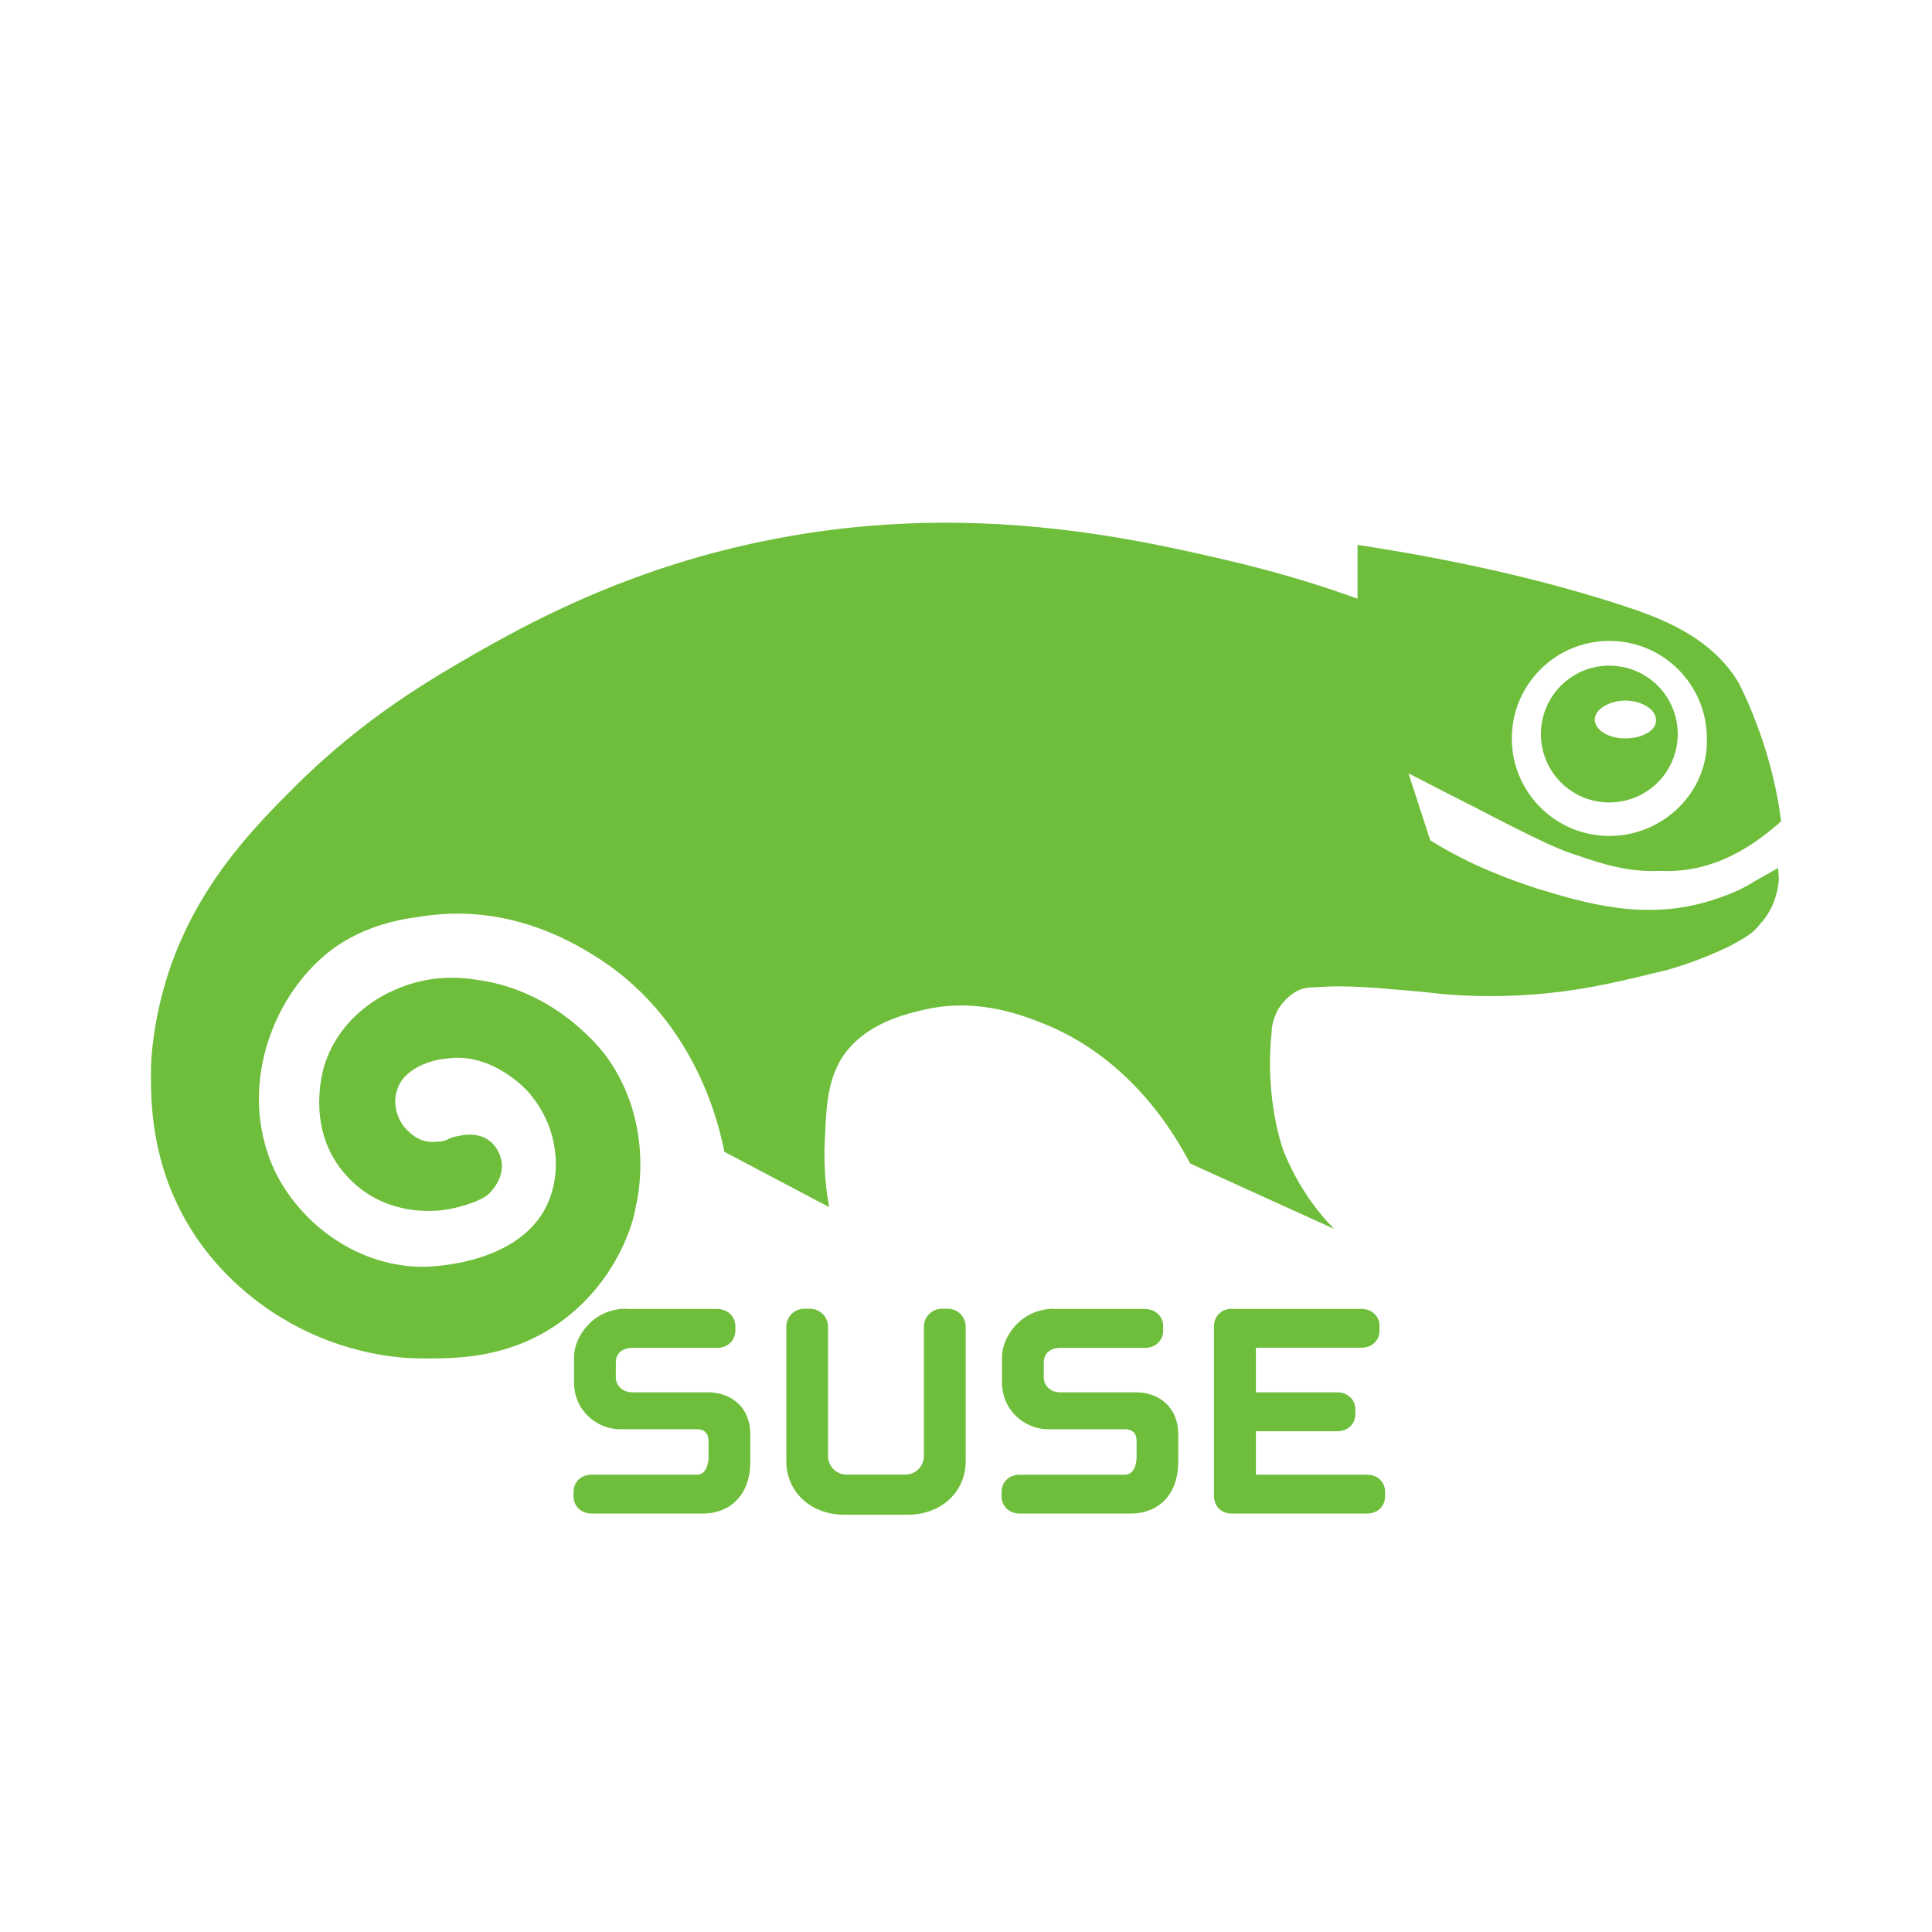
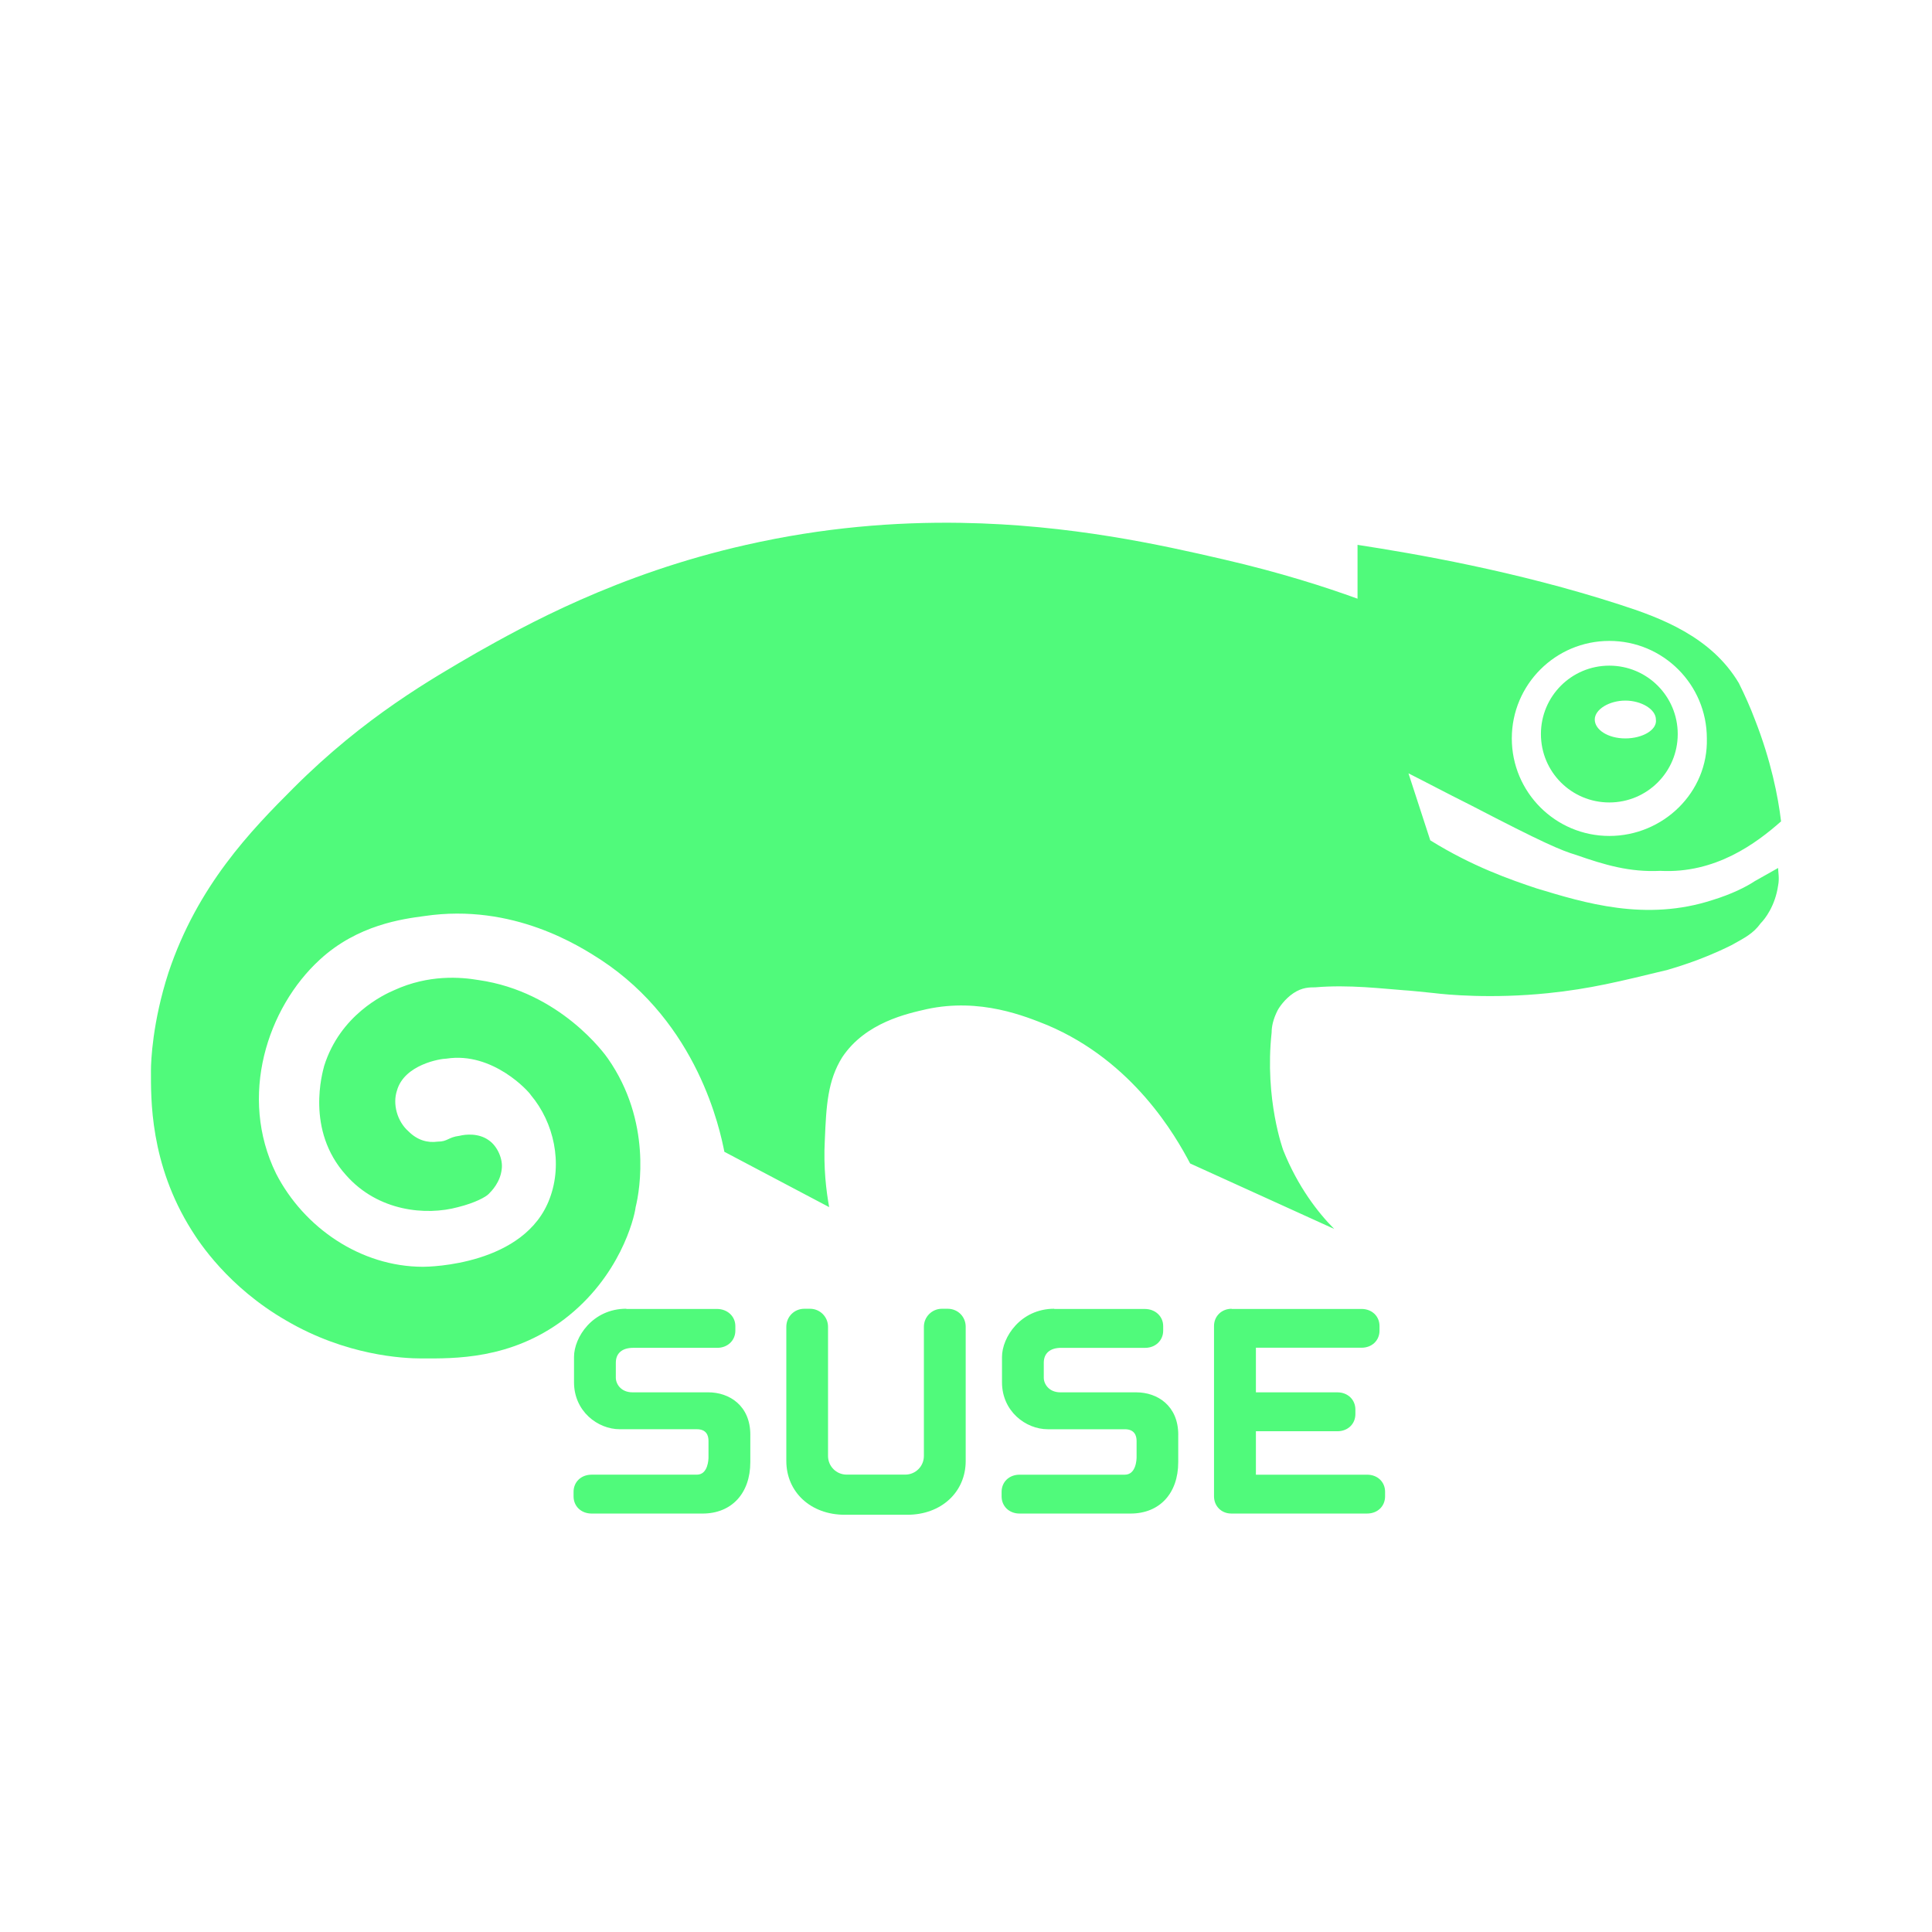
<svg xmlns="http://www.w3.org/2000/svg" width="128" height="128" viewBox="0 0 128 128" id="svg2" version="1.1">
  <defs id="defs4" />
  <g id="layer2" style="display:inline">
-     <path d="m 91.765,98.837 0,0.3 c 0,0.658 -0.5,1.139 -1.191,1.139 l -8.999,0 c -0.655,0 -1.143,-0.492 -1.143,-1.139 l 0,-11.288 c 0,-0.651 0.507,-1.139 1.165,-1.139 l 0.004,0.011 8.6,0 c 0.692,0 1.195,0.477 1.195,1.135 l 0,0.3 c 0,0.658 -0.503,1.135 -1.195,1.135 0,0 -6.665,0 -6.994,0 0,0.296 0,2.663 0,2.955 0.33,0 5.396,0 5.396,0 0.692,0 1.195,0.485 1.195,1.143 l 0,0.296 c 0,0.662 -0.503,1.139 -1.195,1.139 0,0 -5.067,0 -5.396,0 0,0.296 0,2.585 0,2.878 0.33,0 7.368,0 7.368,0 0.695,3.7e-4 1.191,0.485 1.191,1.136 z" id="path10" style="fill:#6ebe3b;fill-opacity:1" />
-     <path d="m 78.061,95.061 0,1.809 c 0,2.072 -1.235,3.407 -3.162,3.407 l -7.349,0 c -0.692,0 -1.191,-0.485 -1.191,-1.139 l 0,-0.3 c 0,-0.655 0.499,-1.136 1.191,-1.136 l 6.972,0 c 0.758,0 0.78,-1.039 0.78,-1.154 l 0,-1.084 c 0,-0.355 -0.141,-0.773 -0.78,-0.773 l -5.108,0 c -1.454,0 -3.029,-1.191 -3.029,-3.111 l 0,-1.676 c 0,-1.309 1.235,-3.196 3.462,-3.196 l 0,0.015 6,0 c 0.699,0 1.217,0.492 1.217,1.136 l 0,0.3 c 0,0.651 -0.514,1.139 -1.191,1.139 l -5.57,0 c -0.732,0 -1.15,0.359 -1.15,0.988 l 0,0.995 c 0,0.407 0.34,0.965 1.099,0.965 l 5.03,0 c 1.387,3.71e-4 2.781,0.873 2.781,2.815 z" id="path18" style="fill:#6ebe3b;fill-opacity:1" />
-     <path d="m 62.789,86.709 c 0.67,0 1.191,0.525 1.191,1.194 l 0,8.888 c 0,2.068 -1.624,3.566 -3.865,3.566 l -4.154,0 c -2.241,0 -3.865,-1.498 -3.865,-3.566 l 0,-8.888 c 0,-0.669 0.529,-1.194 1.191,-1.194 l 0.377,0 c 0.666,0 1.195,0.536 1.195,1.194 l 0,8.559 c 0,0.684 0.551,1.235 1.232,1.235 l 3.887,0 c 0.677,0 1.232,-0.551 1.232,-1.235 l 0,-8.559 c 0,-0.658 0.536,-1.194 1.194,-1.194 l 0.008,0 0.377,0 z" id="path20" style="fill:#6ebe3b;fill-opacity:1" />
-     <path d="m 49.71,95.061 0,1.809 c 0,2.072 -1.243,3.407 -3.162,3.407 l -7.353,0 C 38.499,100.276 38,99.791 38,99.137 l 0,-0.3 c 0,-0.655 0.503,-1.136 1.195,-1.136 l 6.972,0 c 0.755,0 0.773,-1.039 0.773,-1.154 l 0,-1.084 c 0,-0.355 -0.133,-0.773 -0.773,-0.773 l -5.108,0 c -1.461,0 -3.029,-1.191 -3.029,-3.111 l 0,-1.676 c 0,-1.309 1.232,-3.196 3.462,-3.196 l 0.007,0.015 6.003,0 c 0.695,0 1.217,0.492 1.217,1.136 l 0,0.3 c 0,0.651 -0.514,1.139 -1.195,1.139 l -5.57,0 c -0.736,0 -1.154,0.359 -1.154,0.988 l 0,0.995 c 0,0.407 0.34,0.965 1.099,0.965 l 5.027,0 c 1.387,3.71e-4 2.785,0.873 2.785,2.815 z" id="path22" style="fill:#6ebe3b;fill-opacity:1" />
-     <path style="font-style:normal;font-variant:normal;font-weight:normal;font-stretch:normal;font-size:22.5px;line-height:125%;font-family:'Open Sans';-inkscape-font-specification:'Open Sans, Normal';text-align:start;letter-spacing:0px;word-spacing:0px;writing-mode:lr-tb;text-anchor:start;display:inline;fill:#6ebe3b;fill-opacity:1;stroke:none;stroke-width:1px;stroke-linecap:butt;stroke-linejoin:miter;stroke-opacity:1" d="m 63.669,34.64 c -4.343,-0.07 -9.13,0.301 -14.229,1.458 -8.582,1.929 -14.754,5.398 -17.839,7.134 -2.989,1.736 -7.425,4.244 -12.15,8.969 -2.796,2.796 -6.364,6.46 -8.292,12.246 -1.061,3.279 -1.158,5.883 -1.158,6.462 0,1.832 -0.096,6.171 2.701,10.607 0.482,0.771 2.411,3.76 6.268,5.978 3.954,2.314 7.713,2.507 8.967,2.507 2.121,0 5.883,0.097 9.451,-2.603 3.664,-2.796 4.629,-6.653 4.725,-7.424 0.289,-1.157 1.06,-5.69 -1.833,-9.837 -0.193,-0.289 -3.183,-4.436 -8.582,-5.207 -1.157,-0.193 -3.277,-0.385 -5.592,0.676 -0.675,0.289 -3.569,1.639 -4.629,5.014 -0.096,0.386 -1.254,4.243 1.446,7.232 2.121,2.411 5.303,2.701 7.424,2.123 1.157,-0.289 1.834,-0.675 2.026,-0.868 0.193,-0.193 0.77,-0.772 0.866,-1.64 0.096,-0.675 -0.288,-1.543 -0.866,-1.929 -0.675,-0.482 -1.543,-0.385 -1.929,-0.288 -0.771,0.096 -0.771,0.386 -1.446,0.386 -0.675,0.096 -1.35,-0.098 -1.929,-0.676 -0.771,-0.675 -1.061,-1.831 -0.772,-2.699 0.482,-1.736 2.893,-2.123 3.279,-2.123 3.086,-0.482 5.495,2.218 5.592,2.411 1.543,1.832 2.122,4.532 1.254,6.846 -1.639,4.436 -8.003,4.533 -8.389,4.533 -4.146,0 -7.909,-2.604 -9.741,-6.172 -2.507,-5.111 -0.579,-10.992 2.893,-14.174 2.507,-2.314 5.498,-2.7 6.944,-2.893 5.882,-0.868 10.317,2.025 11.667,2.893 6.461,4.243 7.907,11.281 8.196,12.728 l 6.942,3.665 c -0.193,-1.061 -0.385,-2.605 -0.288,-4.437 0.096,-2.314 0.192,-3.953 1.156,-5.496 1.543,-2.314 4.34,-2.894 5.594,-3.183 3.568,-0.771 6.556,0.484 8.002,1.062 5.689,2.411 8.486,7.329 9.451,9.161 l 9.547,4.339 c -1.061,-1.061 -2.411,-2.797 -3.375,-5.208 0,0 -1.254,-3.375 -0.772,-7.81 0,-0.386 0.097,-0.868 0.386,-1.446 0.096,-0.193 0.482,-0.773 1.06,-1.158 0.579,-0.386 1.061,-0.386 1.446,-0.386 2.218,-0.193 4.532,0.098 5.882,0.194 0,0 0.194,-7.52e-4 2.026,0.192 0.771,0.096 3.76,0.386 7.52,0 2.796,-0.289 4.726,-0.771 7.908,-1.542 0.289,-0.096 2.12,-0.578 4.241,-1.639 0.868,-0.482 1.446,-0.771 1.929,-1.446 0.289,-0.289 0.965,-1.159 1.158,-2.509 0.096,-0.482 0,-0.867 0,-1.156 l -1.542,0.868 c -0.579,0.386 -1.543,0.867 -2.797,1.252 -4.436,1.446 -8.485,0.194 -11.667,-0.77 -1.736,-0.579 -4.244,-1.447 -7.04,-3.183 L 93.315,51.236 c 0.964,0.482 2.411,1.253 4.147,2.121 4.821,2.507 5.978,2.99 6.942,3.279 1.929,0.675 3.569,1.157 5.594,1.06 3.664,0.193 6.363,-1.831 8.002,-3.277 -0.193,-1.639 -0.674,-4.05 -1.735,-6.75 -0.289,-0.771 -0.676,-1.639 -1.062,-2.411 -1.832,-3.086 -5.206,-4.34 -7.906,-5.207 -6.846,-2.218 -13.596,-3.375 -17.357,-3.953 l 0,3.567 C 87.818,38.893 84.83,37.93 81.069,37.062 76.911,36.098 70.906,34.757 63.669,34.64 Z M 106.623,42.462 c 3.568,0 6.46,2.892 6.46,6.46 0.096,3.568 -2.892,6.462 -6.46,6.462 -3.568,0 -6.462,-2.894 -6.462,-6.462 0,-3.568 2.894,-6.46 6.462,-6.46 z m -0.002,1.639 c -2.507,0 -4.531,2.026 -4.531,4.533 0,2.507 2.024,4.531 4.531,4.531 2.507,0 4.533,-2.024 4.533,-4.531 0,-2.507 -2.026,-4.533 -4.533,-4.533 z m 1.062,2.315 c 1.061,0 2.025,0.579 2.025,1.254 0.096,0.675 -0.867,1.252 -2.025,1.252 -1.157,0 -2.026,-0.577 -2.026,-1.252 0,-0.675 0.966,-1.254 2.026,-1.254 z" id="path16-3-4-5" />
+     <path d="m 91.765,98.837 0,0.3 c 0,0.658 -0.5,1.139 -1.191,1.139 l -8.999,0 c -0.655,0 -1.143,-0.492 -1.143,-1.139 l 0,-11.288 c 0,-0.651 0.507,-1.139 1.165,-1.139 l 0.004,0.011 8.6,0 c 0.692,0 1.195,0.477 1.195,1.135 l 0,0.3 c 0,0.658 -0.503,1.135 -1.195,1.135 0,0 -6.665,0 -6.994,0 0,0.296 0,2.663 0,2.955 0.33,0 5.396,0 5.396,0 0.692,0 1.195,0.485 1.195,1.143 l 0,0.296 c 0,0.662 -0.503,1.139 -1.195,1.139 0,0 -5.067,0 -5.396,0 0,0.296 0,2.585 0,2.878 0.33,0 7.368,0 7.368,0 0.695,3.7e-4 1.191,0.485 1.191,1.136 z" id="path10" style="fill:#50fa7b;fill-opacity:1" />
+     <path d="m 78.061,95.061 0,1.809 c 0,2.072 -1.235,3.407 -3.162,3.407 l -7.349,0 c -0.692,0 -1.191,-0.485 -1.191,-1.139 l 0,-0.3 c 0,-0.655 0.499,-1.136 1.191,-1.136 l 6.972,0 c 0.758,0 0.78,-1.039 0.78,-1.154 l 0,-1.084 c 0,-0.355 -0.141,-0.773 -0.78,-0.773 l -5.108,0 c -1.454,0 -3.029,-1.191 -3.029,-3.111 l 0,-1.676 c 0,-1.309 1.235,-3.196 3.462,-3.196 l 0,0.015 6,0 c 0.699,0 1.217,0.492 1.217,1.136 l 0,0.3 c 0,0.651 -0.514,1.139 -1.191,1.139 l -5.57,0 c -0.732,0 -1.15,0.359 -1.15,0.988 l 0,0.995 c 0,0.407 0.34,0.965 1.099,0.965 l 5.03,0 c 1.387,3.71e-4 2.781,0.873 2.781,2.815 z" id="path18" style="fill:#50fa7b;fill-opacity:1" />
+     <path d="m 62.789,86.709 c 0.67,0 1.191,0.525 1.191,1.194 l 0,8.888 c 0,2.068 -1.624,3.566 -3.865,3.566 l -4.154,0 c -2.241,0 -3.865,-1.498 -3.865,-3.566 l 0,-8.888 c 0,-0.669 0.529,-1.194 1.191,-1.194 l 0.377,0 c 0.666,0 1.195,0.536 1.195,1.194 l 0,8.559 c 0,0.684 0.551,1.235 1.232,1.235 l 3.887,0 c 0.677,0 1.232,-0.551 1.232,-1.235 l 0,-8.559 c 0,-0.658 0.536,-1.194 1.194,-1.194 l 0.008,0 0.377,0 z" id="path20" style="fill:#50fa7b;fill-opacity:1" />
+     <path d="m 49.71,95.061 0,1.809 c 0,2.072 -1.243,3.407 -3.162,3.407 l -7.353,0 C 38.499,100.276 38,99.791 38,99.137 l 0,-0.3 c 0,-0.655 0.503,-1.136 1.195,-1.136 l 6.972,0 c 0.755,0 0.773,-1.039 0.773,-1.154 l 0,-1.084 c 0,-0.355 -0.133,-0.773 -0.773,-0.773 l -5.108,0 c -1.461,0 -3.029,-1.191 -3.029,-3.111 l 0,-1.676 c 0,-1.309 1.232,-3.196 3.462,-3.196 l 0.007,0.015 6.003,0 c 0.695,0 1.217,0.492 1.217,1.136 l 0,0.3 c 0,0.651 -0.514,1.139 -1.195,1.139 l -5.57,0 c -0.736,0 -1.154,0.359 -1.154,0.988 l 0,0.995 c 0,0.407 0.34,0.965 1.099,0.965 l 5.027,0 c 1.387,3.71e-4 2.785,0.873 2.785,2.815 z" id="path22" style="fill:#50fa7b;fill-opacity:1" />
+     <path style="font-style:normal;font-variant:normal;font-weight:normal;font-stretch:normal;font-size:22.5px;line-height:125%;font-family:'Open Sans';-inkscape-font-specification:'Open Sans, Normal';text-align:start;letter-spacing:0px;word-spacing:0px;writing-mode:lr-tb;text-anchor:start;display:inline;fill:#50fa7b;fill-opacity:1;stroke:none;stroke-width:1px;stroke-linecap:butt;stroke-linejoin:miter;stroke-opacity:1" d="m 63.669,34.64 c -4.343,-0.07 -9.13,0.301 -14.229,1.458 -8.582,1.929 -14.754,5.398 -17.839,7.134 -2.989,1.736 -7.425,4.244 -12.15,8.969 -2.796,2.796 -6.364,6.46 -8.292,12.246 -1.061,3.279 -1.158,5.883 -1.158,6.462 0,1.832 -0.096,6.171 2.701,10.607 0.482,0.771 2.411,3.76 6.268,5.978 3.954,2.314 7.713,2.507 8.967,2.507 2.121,0 5.883,0.097 9.451,-2.603 3.664,-2.796 4.629,-6.653 4.725,-7.424 0.289,-1.157 1.06,-5.69 -1.833,-9.837 -0.193,-0.289 -3.183,-4.436 -8.582,-5.207 -1.157,-0.193 -3.277,-0.385 -5.592,0.676 -0.675,0.289 -3.569,1.639 -4.629,5.014 -0.096,0.386 -1.254,4.243 1.446,7.232 2.121,2.411 5.303,2.701 7.424,2.123 1.157,-0.289 1.834,-0.675 2.026,-0.868 0.193,-0.193 0.77,-0.772 0.866,-1.64 0.096,-0.675 -0.288,-1.543 -0.866,-1.929 -0.675,-0.482 -1.543,-0.385 -1.929,-0.288 -0.771,0.096 -0.771,0.386 -1.446,0.386 -0.675,0.096 -1.35,-0.098 -1.929,-0.676 -0.771,-0.675 -1.061,-1.831 -0.772,-2.699 0.482,-1.736 2.893,-2.123 3.279,-2.123 3.086,-0.482 5.495,2.218 5.592,2.411 1.543,1.832 2.122,4.532 1.254,6.846 -1.639,4.436 -8.003,4.533 -8.389,4.533 -4.146,0 -7.909,-2.604 -9.741,-6.172 -2.507,-5.111 -0.579,-10.992 2.893,-14.174 2.507,-2.314 5.498,-2.7 6.944,-2.893 5.882,-0.868 10.317,2.025 11.667,2.893 6.461,4.243 7.907,11.281 8.196,12.728 l 6.942,3.665 c -0.193,-1.061 -0.385,-2.605 -0.288,-4.437 0.096,-2.314 0.192,-3.953 1.156,-5.496 1.543,-2.314 4.34,-2.894 5.594,-3.183 3.568,-0.771 6.556,0.484 8.002,1.062 5.689,2.411 8.486,7.329 9.451,9.161 l 9.547,4.339 c -1.061,-1.061 -2.411,-2.797 -3.375,-5.208 0,0 -1.254,-3.375 -0.772,-7.81 0,-0.386 0.097,-0.868 0.386,-1.446 0.096,-0.193 0.482,-0.773 1.06,-1.158 0.579,-0.386 1.061,-0.386 1.446,-0.386 2.218,-0.193 4.532,0.098 5.882,0.194 0,0 0.194,-7.52e-4 2.026,0.192 0.771,0.096 3.76,0.386 7.52,0 2.796,-0.289 4.726,-0.771 7.908,-1.542 0.289,-0.096 2.12,-0.578 4.241,-1.639 0.868,-0.482 1.446,-0.771 1.929,-1.446 0.289,-0.289 0.965,-1.159 1.158,-2.509 0.096,-0.482 0,-0.867 0,-1.156 l -1.542,0.868 c -0.579,0.386 -1.543,0.867 -2.797,1.252 -4.436,1.446 -8.485,0.194 -11.667,-0.77 -1.736,-0.579 -4.244,-1.447 -7.04,-3.183 L 93.315,51.236 c 0.964,0.482 2.411,1.253 4.147,2.121 4.821,2.507 5.978,2.99 6.942,3.279 1.929,0.675 3.569,1.157 5.594,1.06 3.664,0.193 6.363,-1.831 8.002,-3.277 -0.193,-1.639 -0.674,-4.05 -1.735,-6.75 -0.289,-0.771 -0.676,-1.639 -1.062,-2.411 -1.832,-3.086 -5.206,-4.34 -7.906,-5.207 -6.846,-2.218 -13.596,-3.375 -17.357,-3.953 l 0,3.567 C 87.818,38.893 84.83,37.93 81.069,37.062 76.911,36.098 70.906,34.757 63.669,34.64 Z M 106.623,42.462 c 3.568,0 6.46,2.892 6.46,6.46 0.096,3.568 -2.892,6.462 -6.46,6.462 -3.568,0 -6.462,-2.894 -6.462,-6.462 0,-3.568 2.894,-6.46 6.462,-6.46 z m -0.002,1.639 c -2.507,0 -4.531,2.026 -4.531,4.533 0,2.507 2.024,4.531 4.531,4.531 2.507,0 4.533,-2.024 4.533,-4.531 0,-2.507 -2.026,-4.533 -4.533,-4.533 z m 1.062,2.315 c 1.061,0 2.025,0.579 2.025,1.254 0.096,0.675 -0.867,1.252 -2.025,1.252 -1.157,0 -2.026,-0.577 -2.026,-1.252 0,-0.675 0.966,-1.254 2.026,-1.254 z" id="path16-3-4-5" />
  </g>
</svg>
